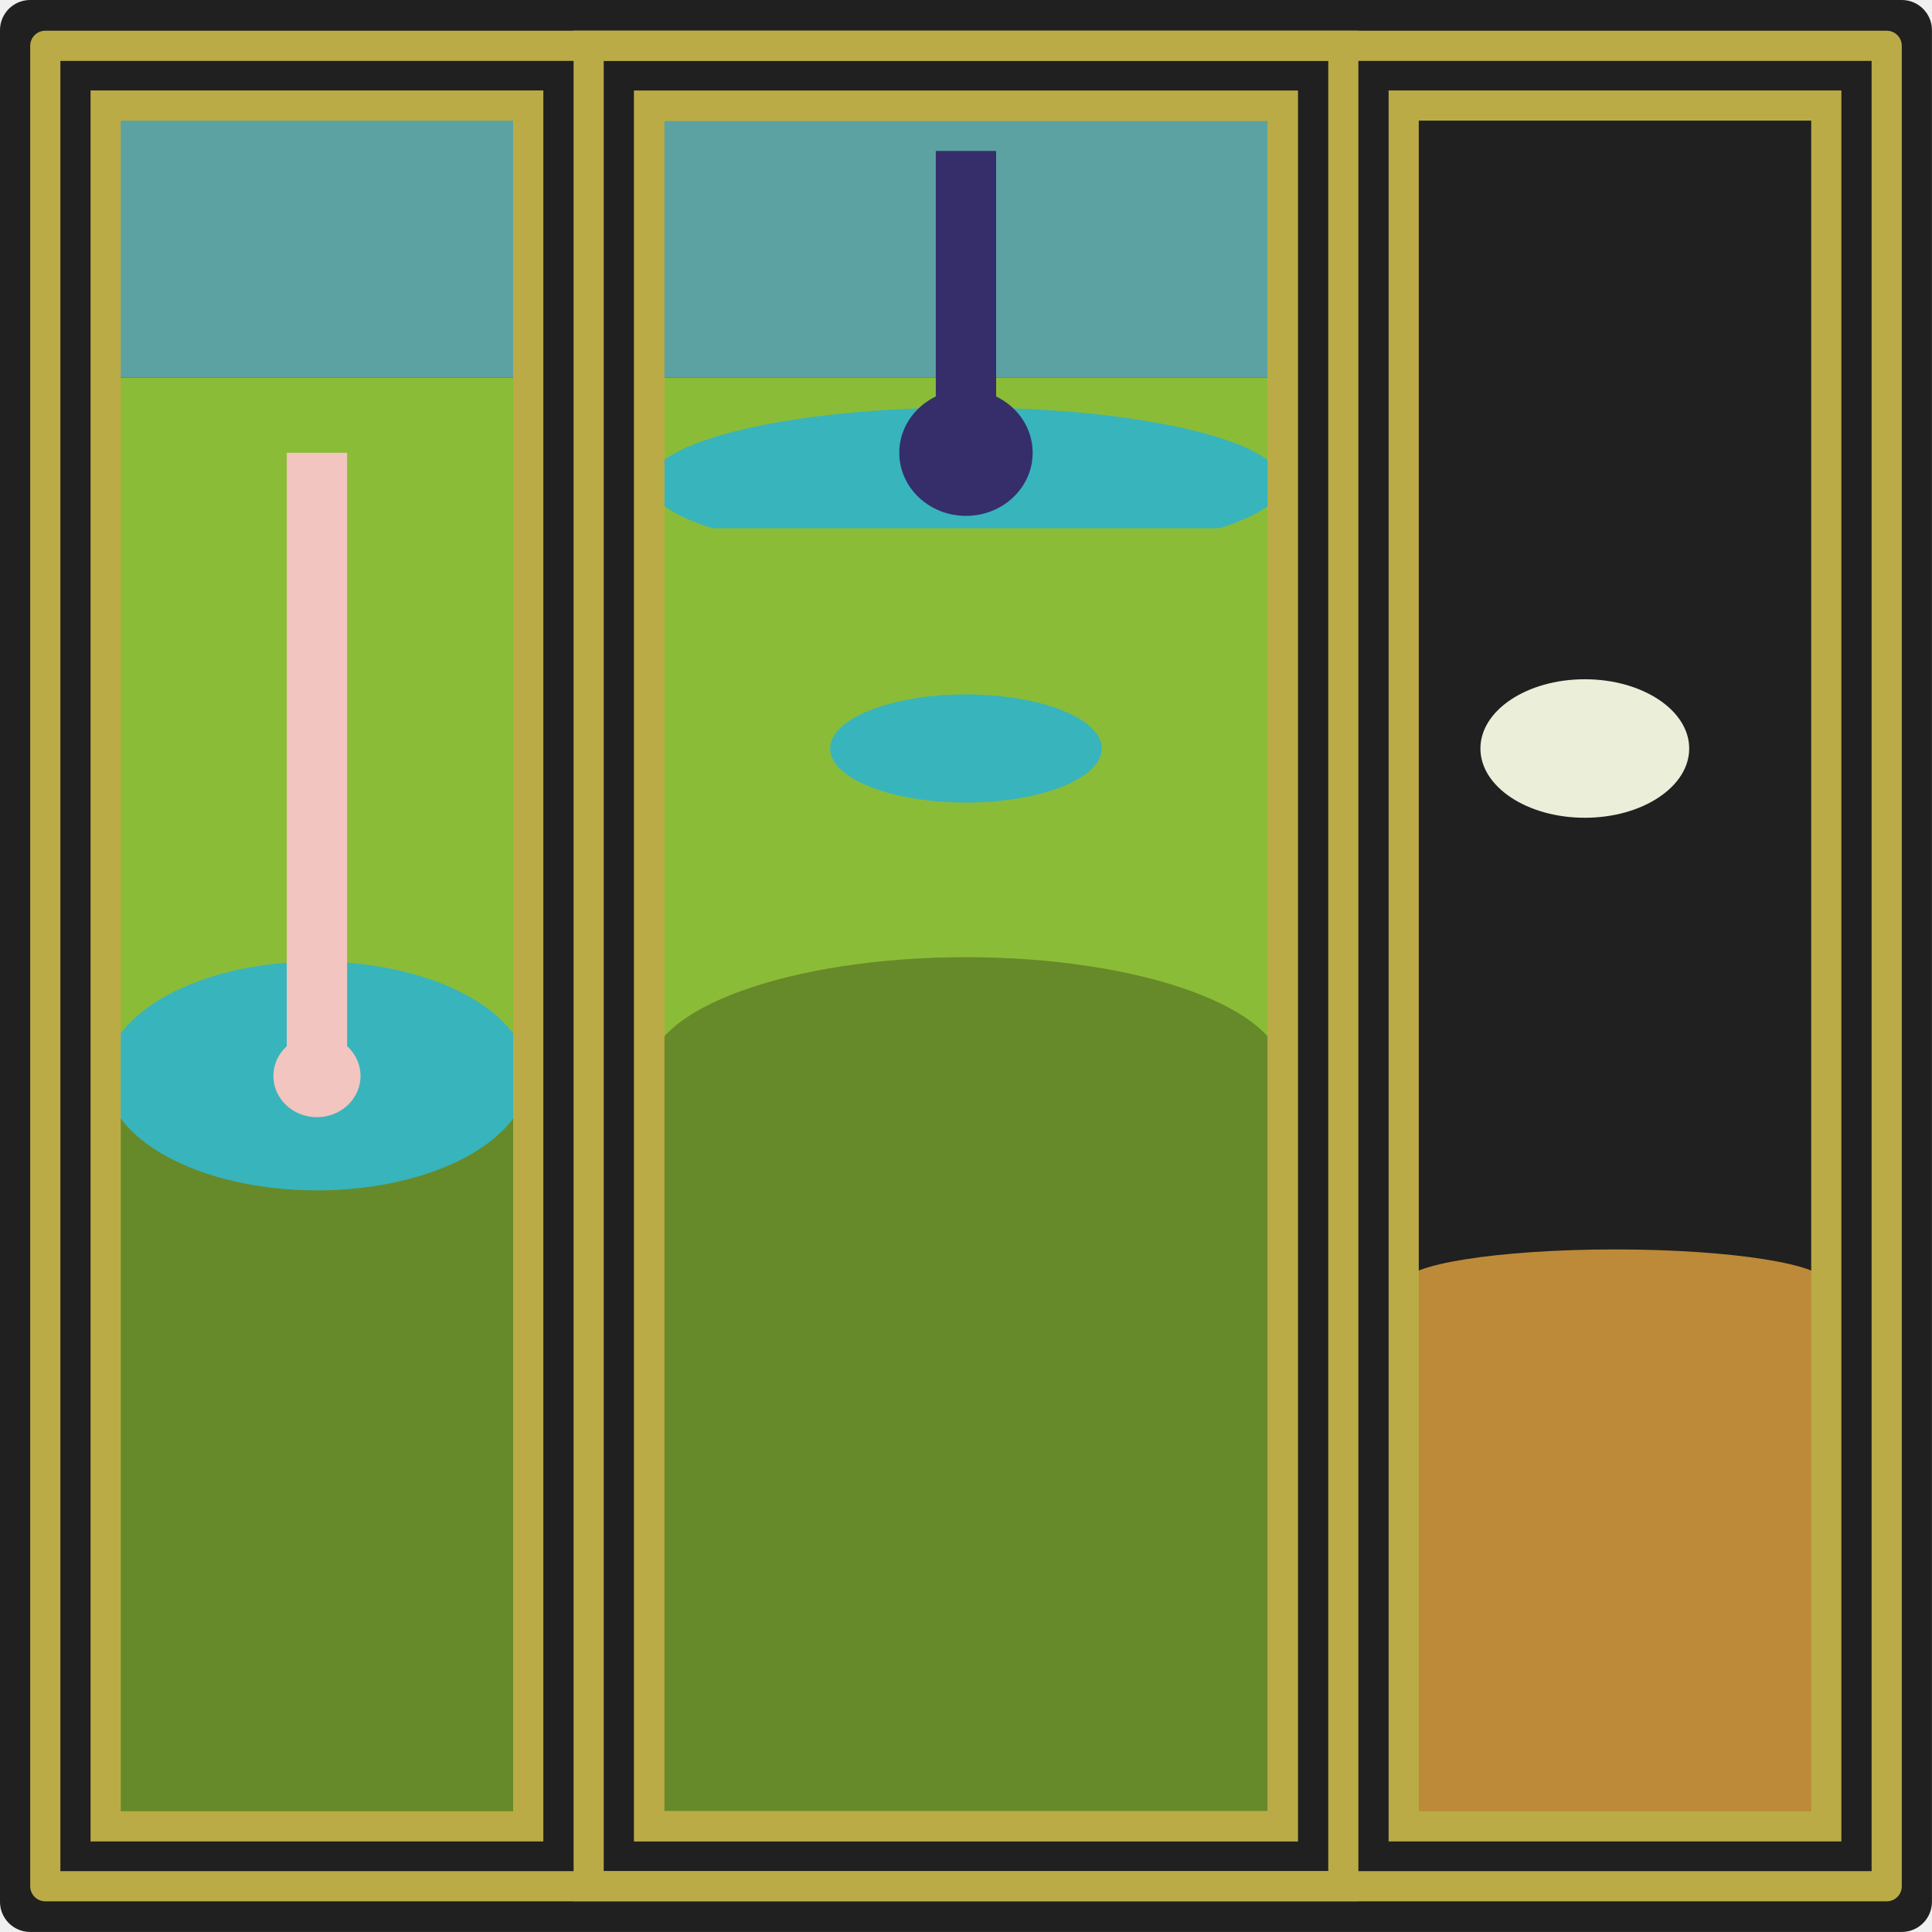
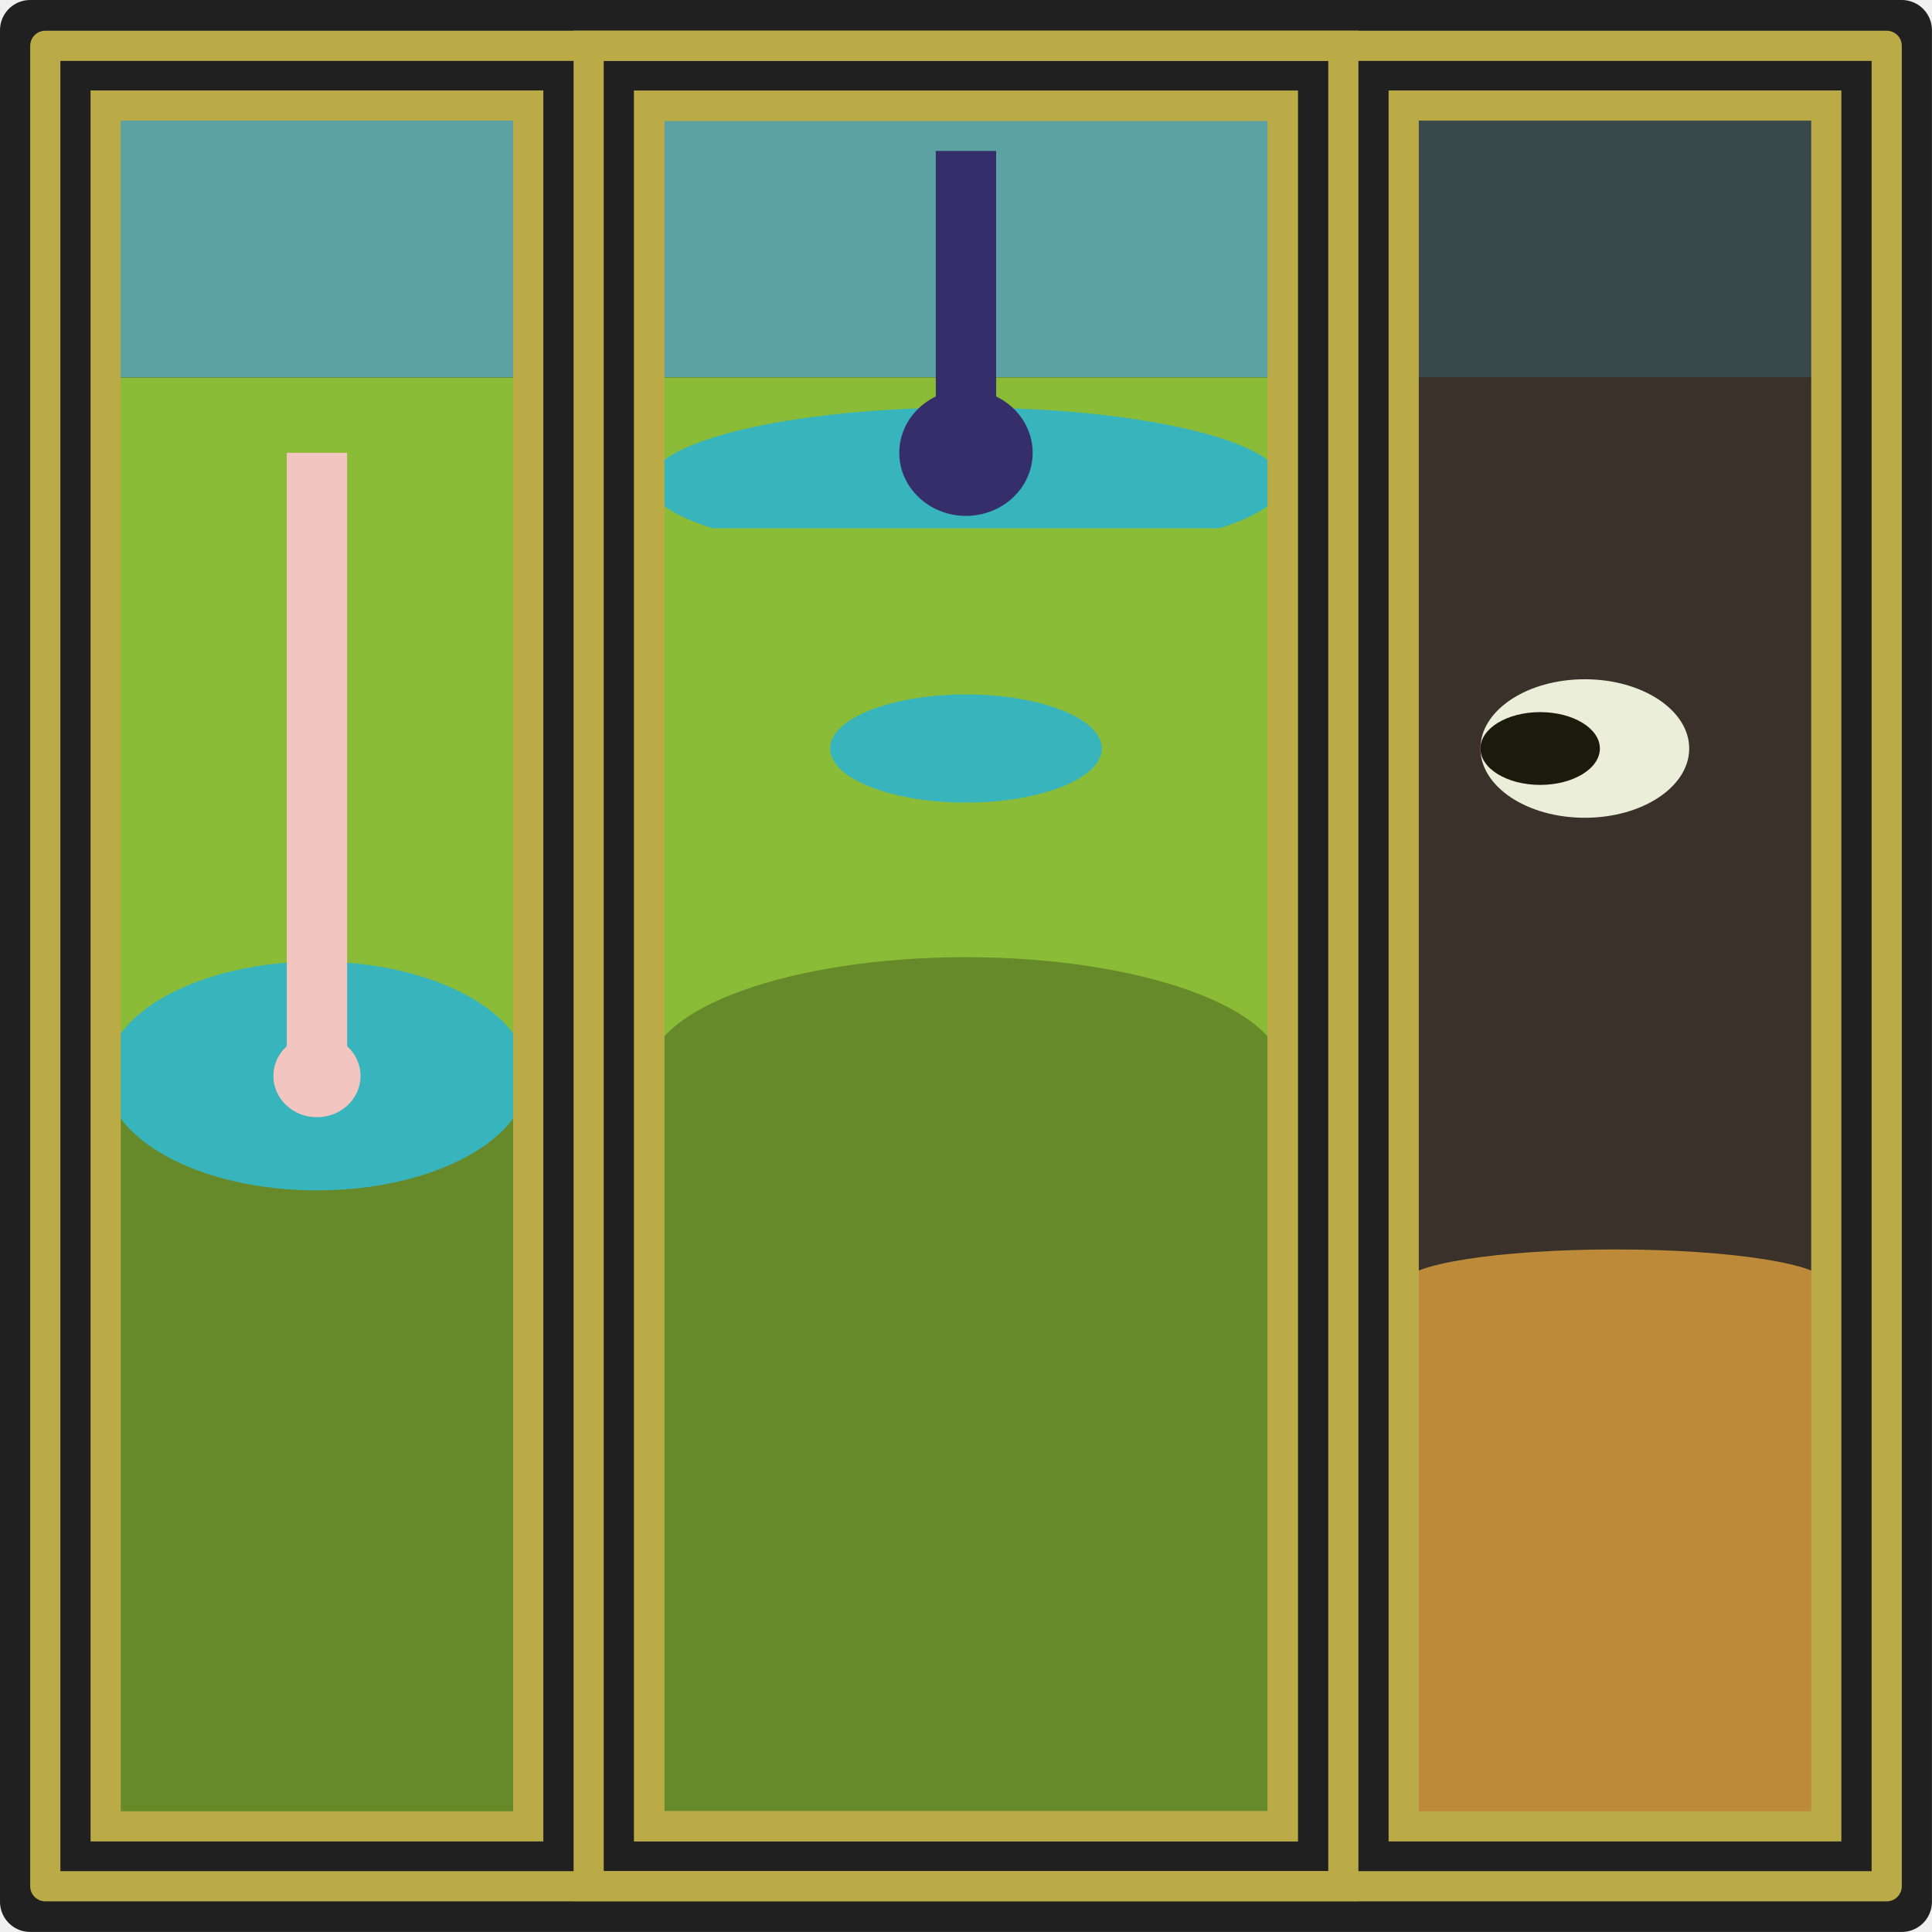
<svg xmlns="http://www.w3.org/2000/svg" width="128" height="128" viewBox="0 0 33.867 33.867" version="1.1" id="svg1">
  <defs id="defs1" />
  <g id="layer1">
    <rect style="fill:#202020;fill-opacity:1;stroke:#202020;stroke-width:1.058;stroke-linecap:butt;stroke-linejoin:round;stroke-dasharray:none;stroke-opacity:1" id="rect2" width="32.808" height="32.808" x="0.529" y="0.529" />
    <rect style="fill:#ffffff;fill-opacity:0;stroke:#bbab46;stroke-width:0.529;stroke-linejoin:round;stroke-dasharray:none;stroke-opacity:1" id="rect1" width="32.279" height="32.262" x="0.794" y="0.803" />
    <rect style="fill:#ffffff;fill-opacity:0;stroke:#bbab46;stroke-width:0.528;stroke-linecap:butt;stroke-linejoin:miter;stroke-dasharray:none;stroke-opacity:1" id="rect3" width="13.229" height="32.262" x="10.319" y="0.802" />
    <rect style="fill:#8bbc38;fill-opacity:1;stroke-width:0.288" id="rect4" width="7.408" height="25.4" x="1.852" y="6.615" />
    <rect style="fill:#668a29;fill-opacity:1;stroke-width:0.208" id="rect4-20" width="7.408" height="13.229" x="1.852" y="18.785" />
    <rect style="fill:#5da2a2;fill-opacity:1;stroke-width:0.125" id="rect4-8" width="7.408" height="4.762" x="1.852" y="1.852" />
    <rect style="fill:#5da2a2;fill-opacity:1;stroke-width:0.153" id="rect4-8-6" width="11.112" height="4.762" x="11.377" y="1.852" />
    <rect style="fill:#8bbc38;fill-opacity:1;stroke-width:0.353" id="rect4-1" width="11.112" height="25.4" x="11.377" y="6.615" />
    <rect style="fill:#668a29;fill-opacity:1;stroke-width:0.255" id="rect4-20-9" width="11.112" height="13.229" x="11.377" y="18.785" />
+     <rect style="fill:#3a322a;fill-opacity:1;stroke-width:0.23" id="rect4-20-9-3" width="7.408" height="16.14" x="24.606" y="6.615" />
+     <rect style="fill:#38484b;fill-opacity:1;stroke-width:0.125" id="rect4-20-9-3-1" width="7.408" height="4.762" x="24.606" y="1.852" />
    <ellipse style="fill:#bc8a38;fill-opacity:1;stroke-width:0.667" id="path3-0" cx="28.31" cy="22.49" rx="3.704" ry="0.588" />
    <ellipse style="fill:#38b4bc;fill-opacity:1;stroke-width:1.231" id="path3-2" cx="5.556" cy="18.861" rx="3.704" ry="2.006" />
    <ellipse style="fill:#38b4bc;fill-opacity:1;stroke-width:0.679" id="path3-2-6" cx="16.933" cy="13.121" rx="2.381" ry="0.948" />
    <ellipse style="fill:#668a29;fill-opacity:1;stroke-width:1.508" id="path3-2-4" cx="16.933" cy="18.785" rx="5.556" ry="2.006" />
    <ellipse style="fill:#38b4bc;fill-opacity:1;stroke-width:1.224" id="path3-2-3" cx="16.933" cy="8.467" rx="5.553" ry="1.323" />
    <rect style="fill:#8bbc38;fill-opacity:1;stroke-width:0.114" id="rect4-1-2" width="11.112" height="2.646" x="11.377" y="9.26" />
    <rect style="fill:#bc8a38;fill-opacity:1;stroke-width:0.176" id="rect4-2" width="7.408" height="9.525" x="24.606" y="22.49" />
    <rect style="fill:#ffffff;fill-opacity:0;stroke:#bbab46;stroke-width:0.529;stroke-linecap:butt;stroke-linejoin:miter;stroke-dasharray:none;stroke-opacity:1" id="rect3-3" width="7.408" height="30.165" x="1.852" y="1.85" />
    <rect style="fill:#ffffff;fill-opacity:0;stroke:#bbab46;stroke-width:0.529;stroke-linecap:butt;stroke-linejoin:miter;stroke-dasharray:none;stroke-opacity:1" id="rect3-3-1" width="7.408" height="30.165" x="24.606" y="1.85" />
    <rect style="fill:#ffffff;fill-opacity:0;stroke:#bbab46;stroke-width:0.535;stroke-linecap:butt;stroke-linejoin:miter;stroke-dasharray:none;stroke-opacity:1" id="rect3-3-3" width="11.106" height="30.159" x="11.38" y="1.854" />
    <ellipse style="fill:#f2c5c0;fill-opacity:1;stroke-width:0.139" id="path4" cx="5.556" cy="18.861" rx="0.764" ry="0.723" />
    <ellipse style="fill:#352e6b;fill-opacity:1;stroke-width:0.213" id="path4-4" cx="16.933" cy="7.937" rx="1.169" ry="1.106" />
    <ellipse style="fill:#ebeed9;fill-opacity:1;stroke-width:0.28" id="path4-4-6" cx="27.781" cy="13.121" rx="1.83" ry="1.214" />
+     <ellipse style="fill:#1c190d;fill-opacity:1;stroke-width:0.153" id="path4-4-6-3" cx="26.998" cy="13.121" rx="1.047" ry="0.638" />
    <rect style="fill:#f2c5c0;fill-opacity:1;stroke-width:0.722" id="rect5" width="1.058" height="10.848" x="5.027" y="7.937" ry="0" />
    <rect style="fill:#352e6b;fill-opacity:1;stroke-width:0.505" id="rect5-1" width="1.058" height="5.292" x="16.404" y="2.646" ry="0" />
  </g>
</svg>
